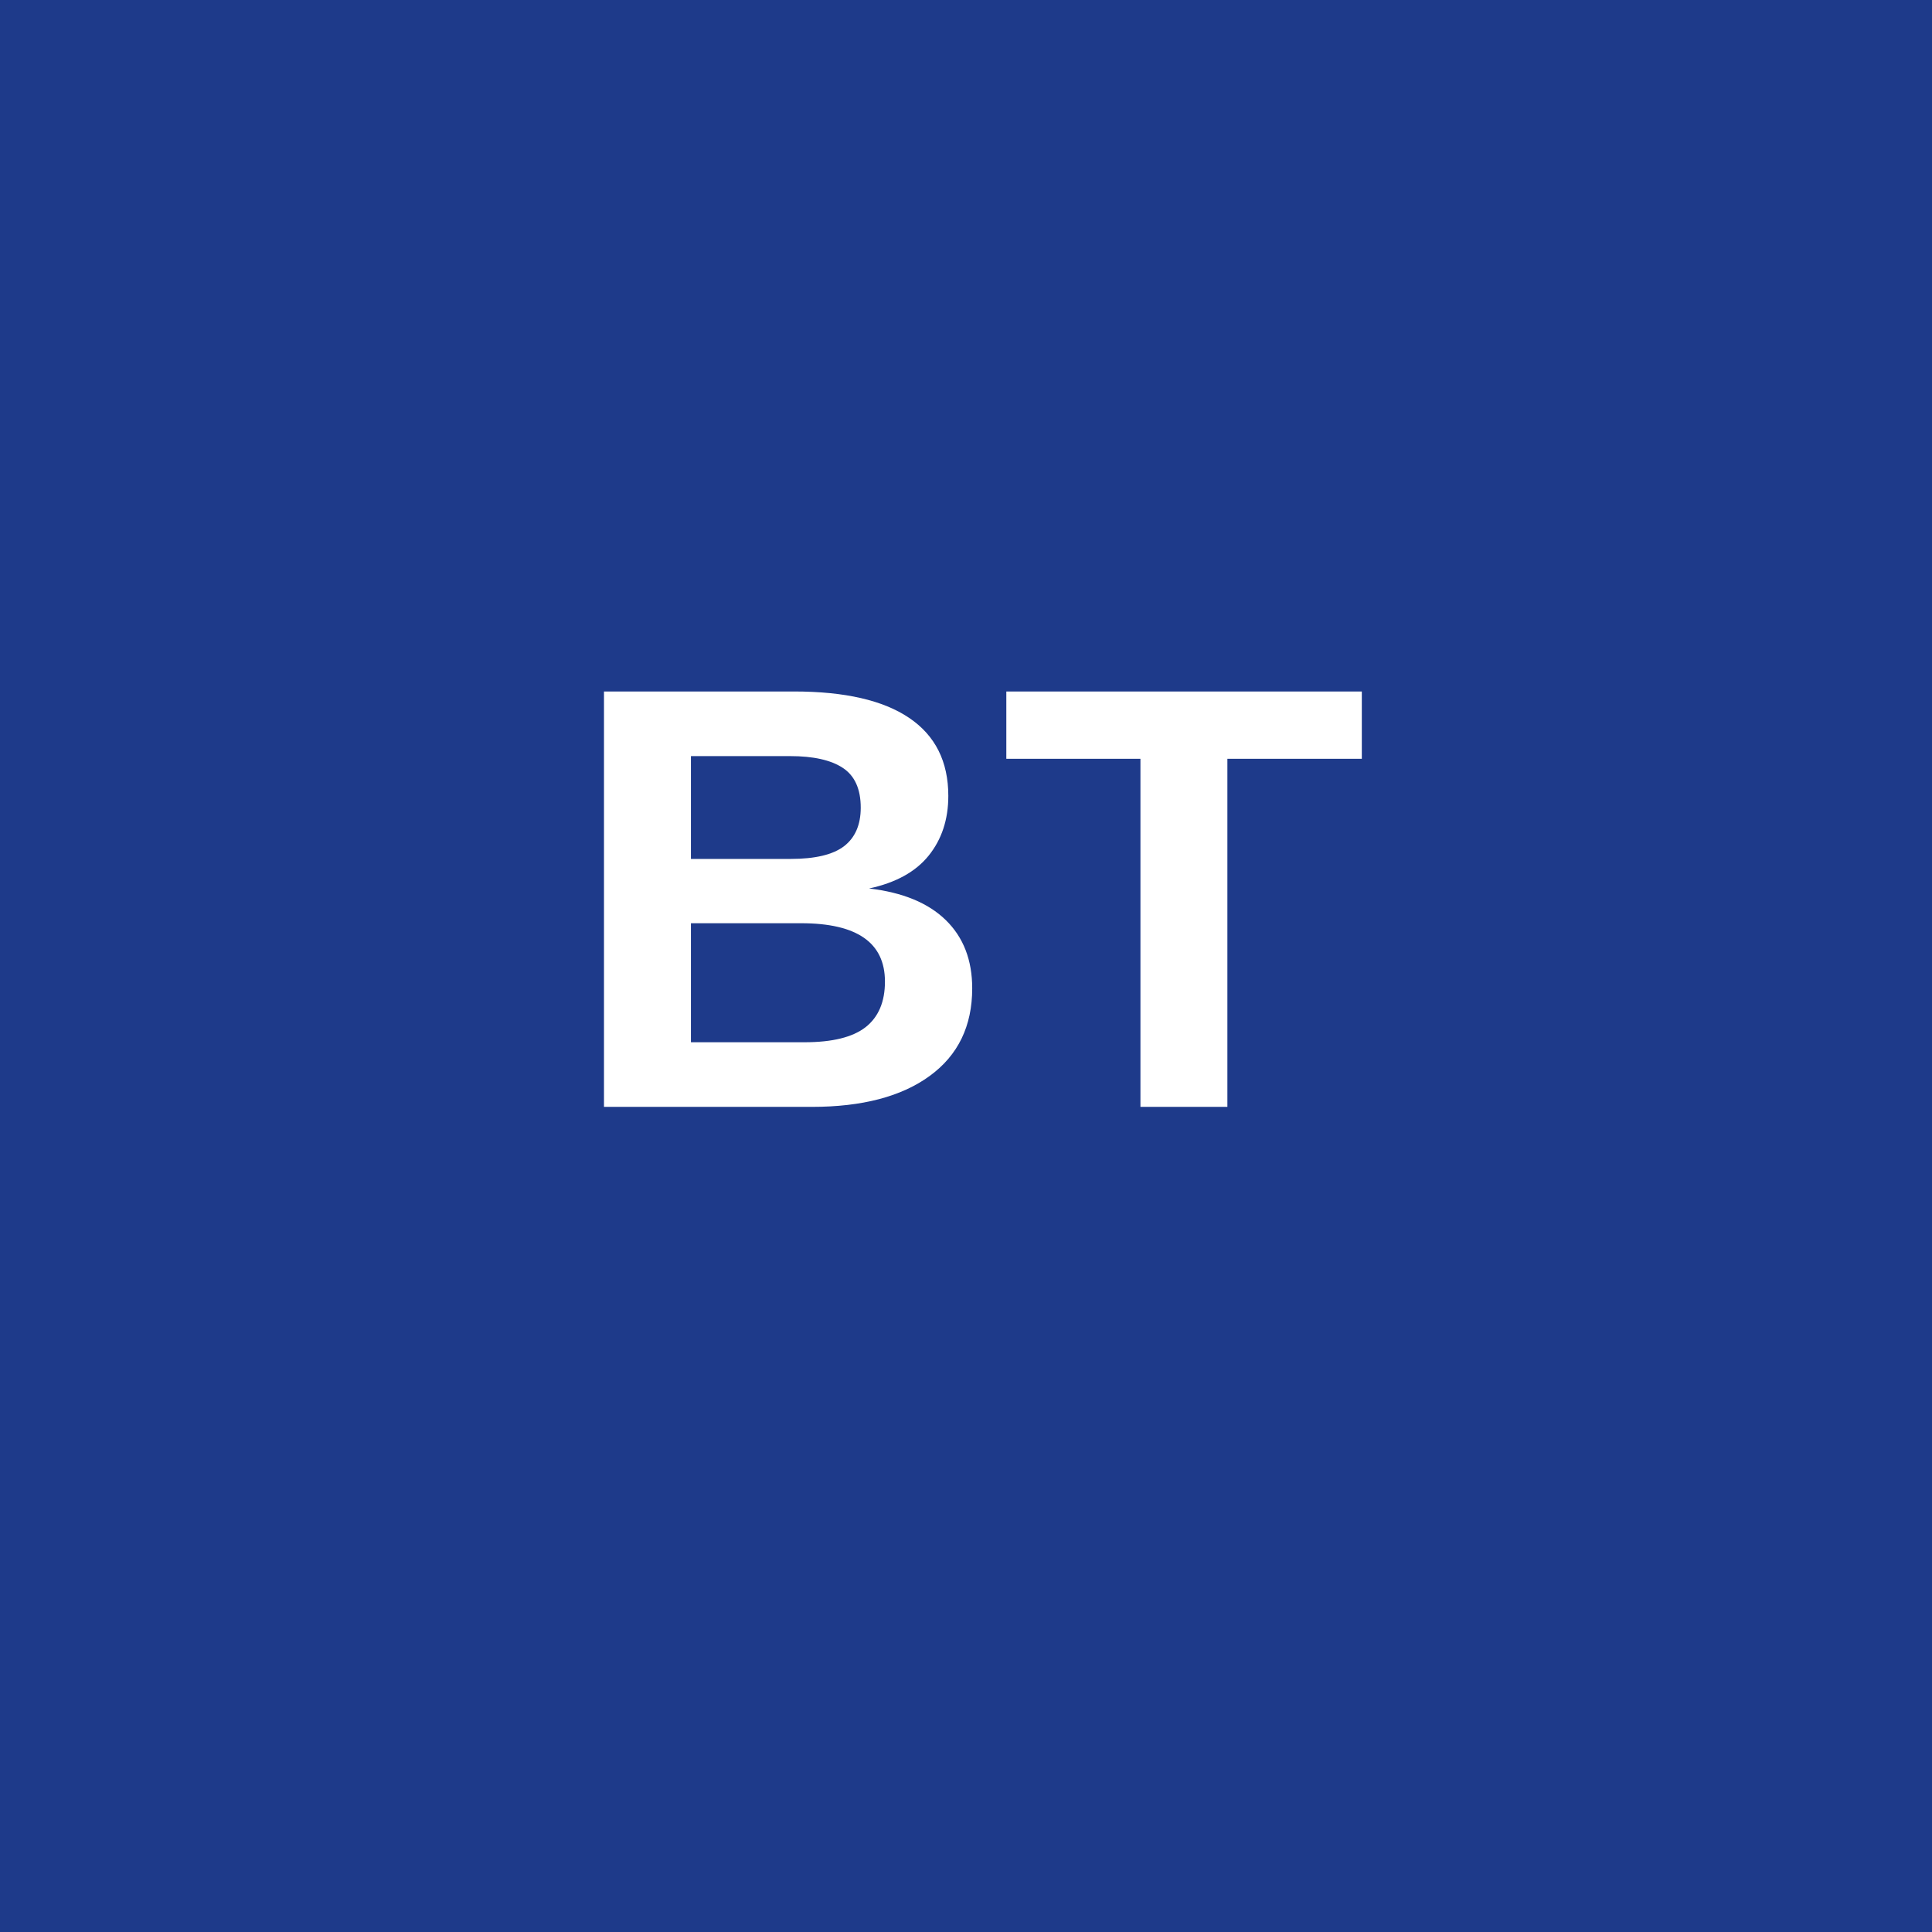
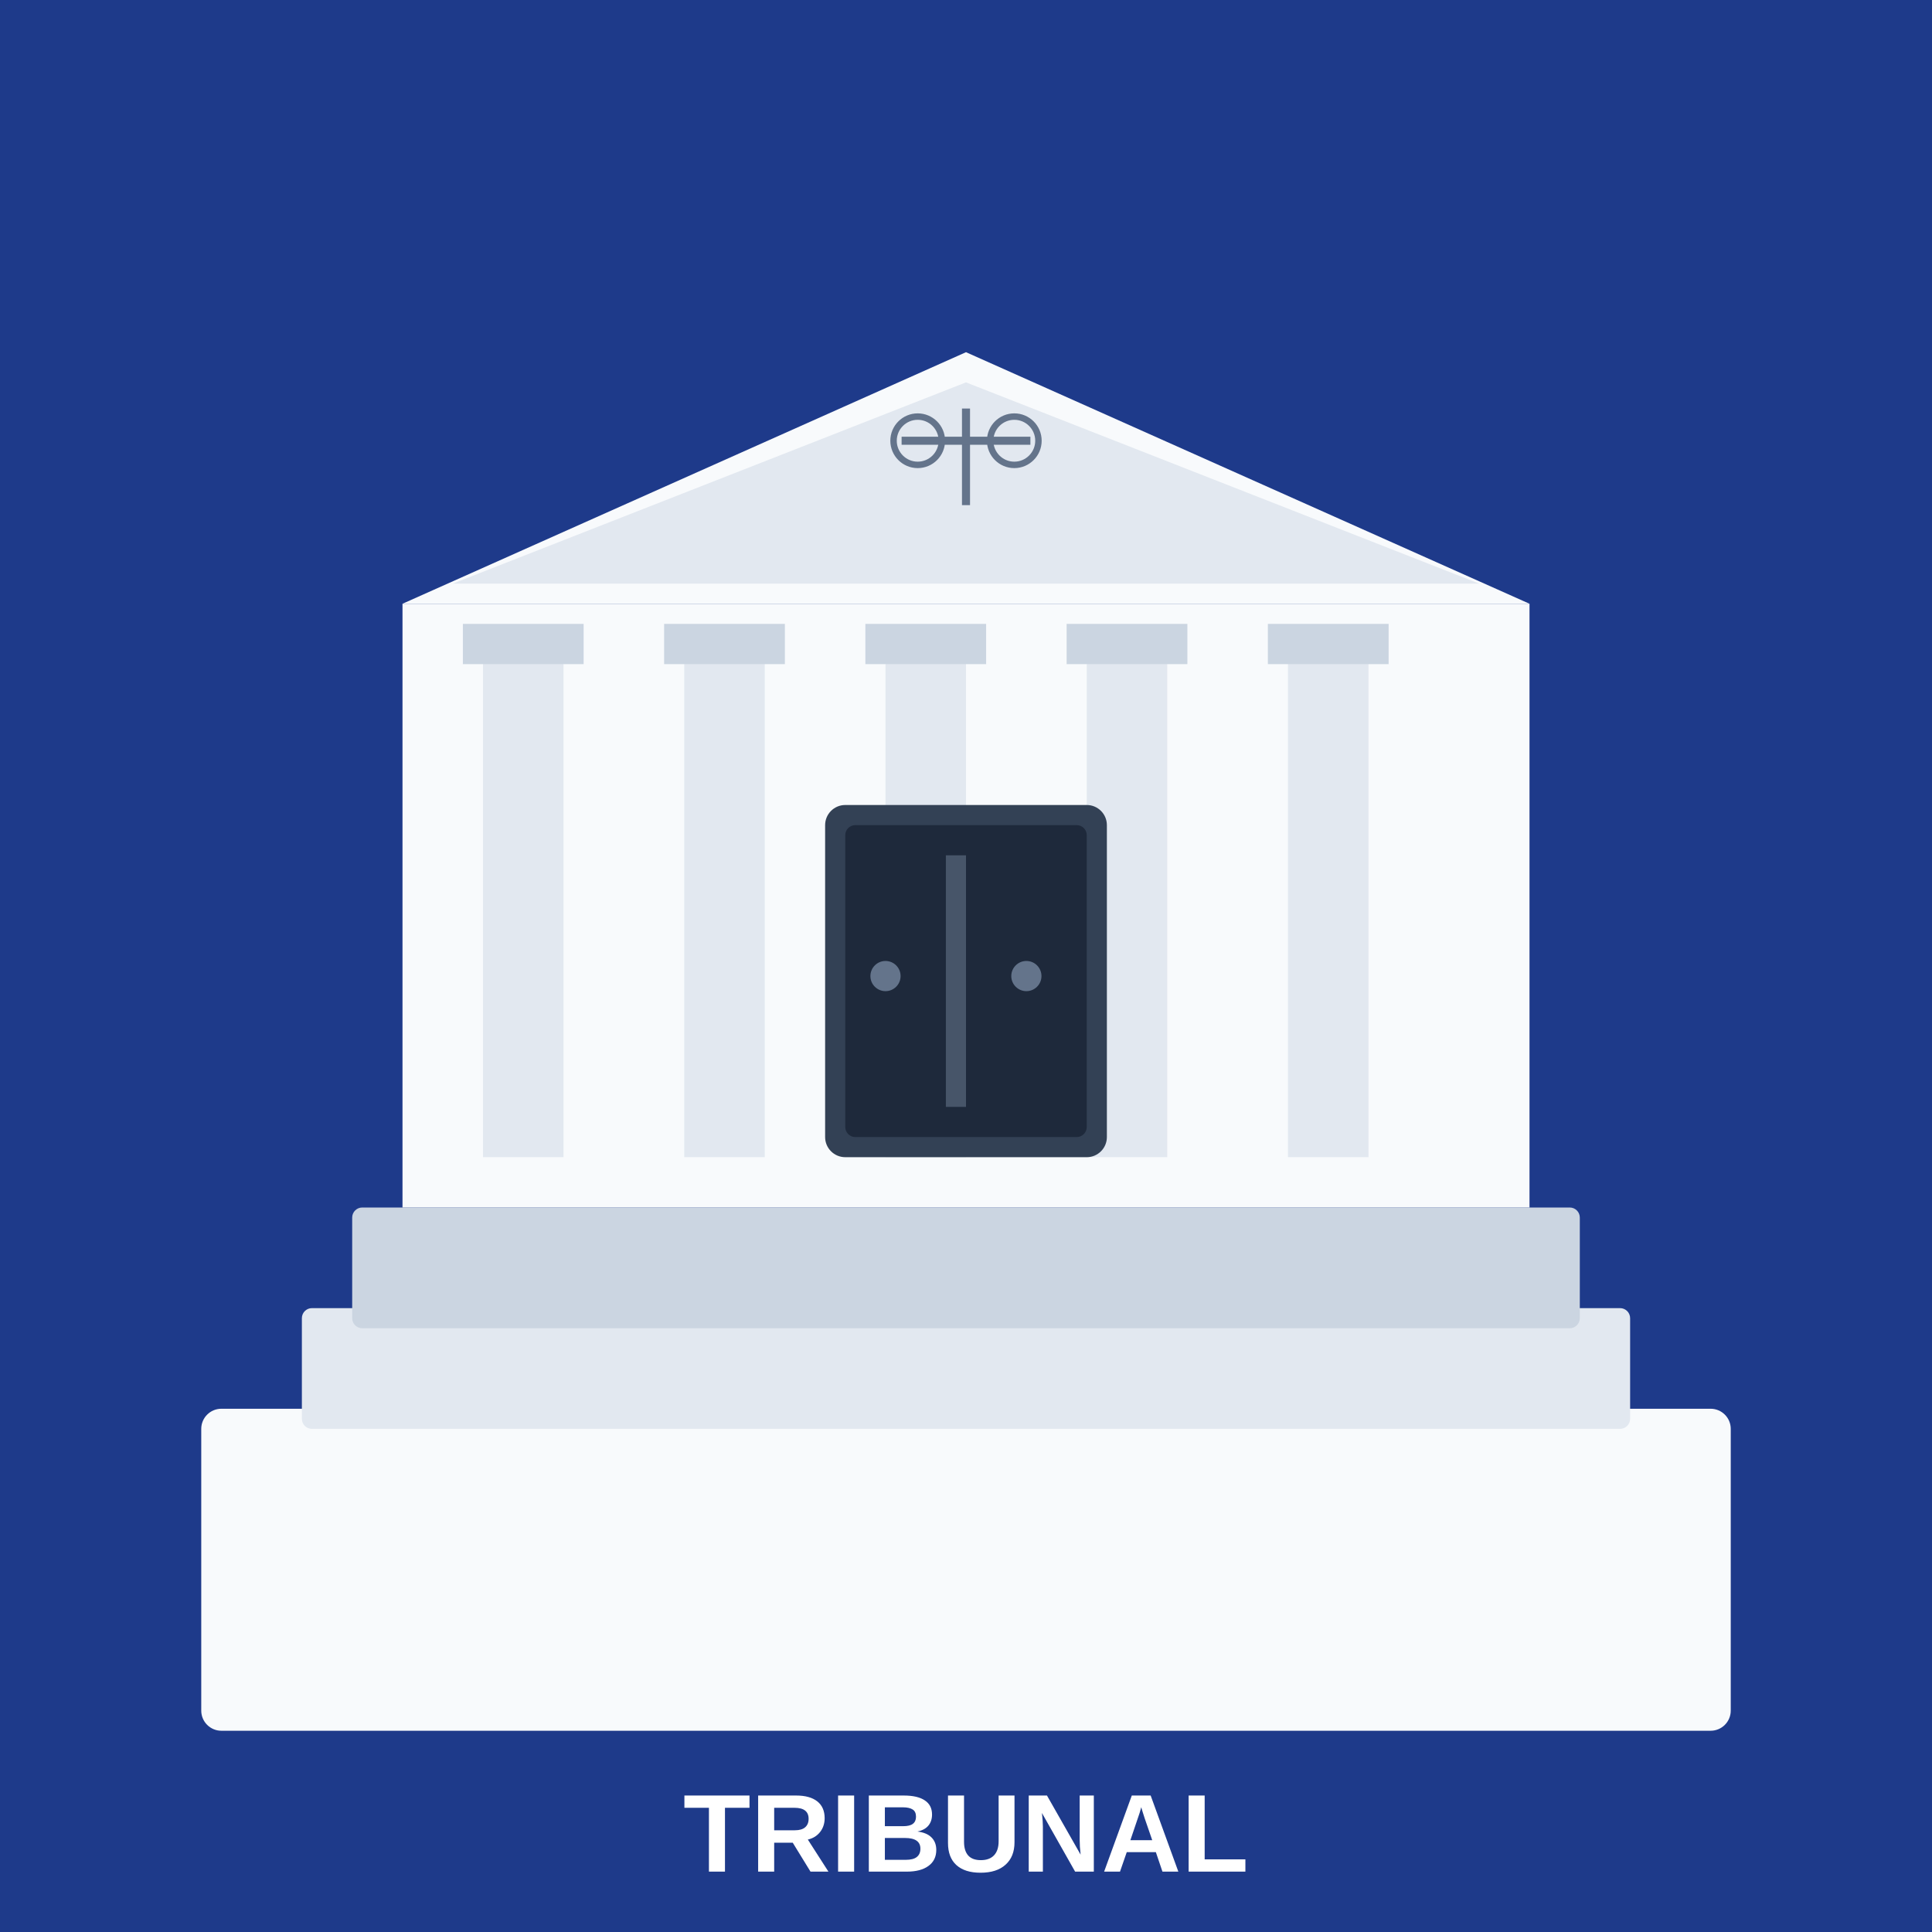
- <svg xmlns="http://www.w3.org/2000/svg" width="192" height="192">
+ <svg xmlns="http://www.w3.org/2000/svg" width="192" height="192" viewBox="0 0 192 192">
  <rect width="192" height="192" fill="#1e3a8a" />
-   <text x="96" y="110" font-family="Arial, sans-serif" font-size="60" font-weight="bold" text-anchor="middle" fill="white">BT</text>
+   <rect x="20" y="140" width="152" height="32" fill="#f8fafc" rx="2" />
+   <rect x="30" y="130" width="132" height="12" fill="#e2e8f0" rx="1" />
+   <rect x="35" y="120" width="122" height="12" fill="#cbd5e1" rx="1" />
+   <rect x="40" y="60" width="112" height="60" fill="#f8fafc" />
+   <rect x="48" y="65" width="8" height="50" fill="#e2e8f0" />
+   <rect x="68" y="65" width="8" height="50" fill="#e2e8f0" />
+   <rect x="88" y="65" width="8" height="50" fill="#e2e8f0" />
+   <rect x="108" y="65" width="8" height="50" fill="#e2e8f0" />
+   <rect x="128" y="65" width="8" height="50" fill="#e2e8f0" />
+   <rect x="46" y="62" width="12" height="4" fill="#cbd5e1" />
+   <rect x="66" y="62" width="12" height="4" fill="#cbd5e1" />
+   <rect x="86" y="62" width="12" height="4" fill="#cbd5e1" />
+   <rect x="106" y="62" width="12" height="4" fill="#cbd5e1" />
+   <rect x="126" y="62" width="12" height="4" fill="#cbd5e1" />
+   <polygon points="96,35 40,60 152,60" fill="#f8fafc" />
+   <polygon points="96,38 45,58 147,58" fill="#e2e8f0" />
+   <rect x="82" y="80" width="28" height="35" fill="#334155" rx="2" />
+   <rect x="84" y="82" width="24" height="31" fill="#1e293b" rx="1" />
+   <rect x="94" y="85" width="2" height="25" fill="#475569" />
+   <circle cx="88" cy="97" r="1.5" fill="#64748b" />
+   <circle cx="102" cy="97" r="1.5" fill="#64748b" />
+   <g transform="translate(96,47) scale(0.8)">
+     <line x1="0" y1="-8" x2="0" y2="4" stroke="#64748b" stroke-width="1" />
+     <line x1="-8" y1="-4" x2="8" y2="-4" stroke="#64748b" stroke-width="1" />
+     <circle cx="-6" cy="-4" r="3" fill="none" stroke="#64748b" stroke-width="0.8" />
+     <circle cx="6" cy="-4" r="3" fill="none" stroke="#64748b" stroke-width="0.8" />
+   </g>
+   <text x="96" y="186" font-family="Arial, sans-serif" font-size="11" font-weight="bold" text-anchor="middle" fill="white">TRIBUNAL</text>
</svg>
